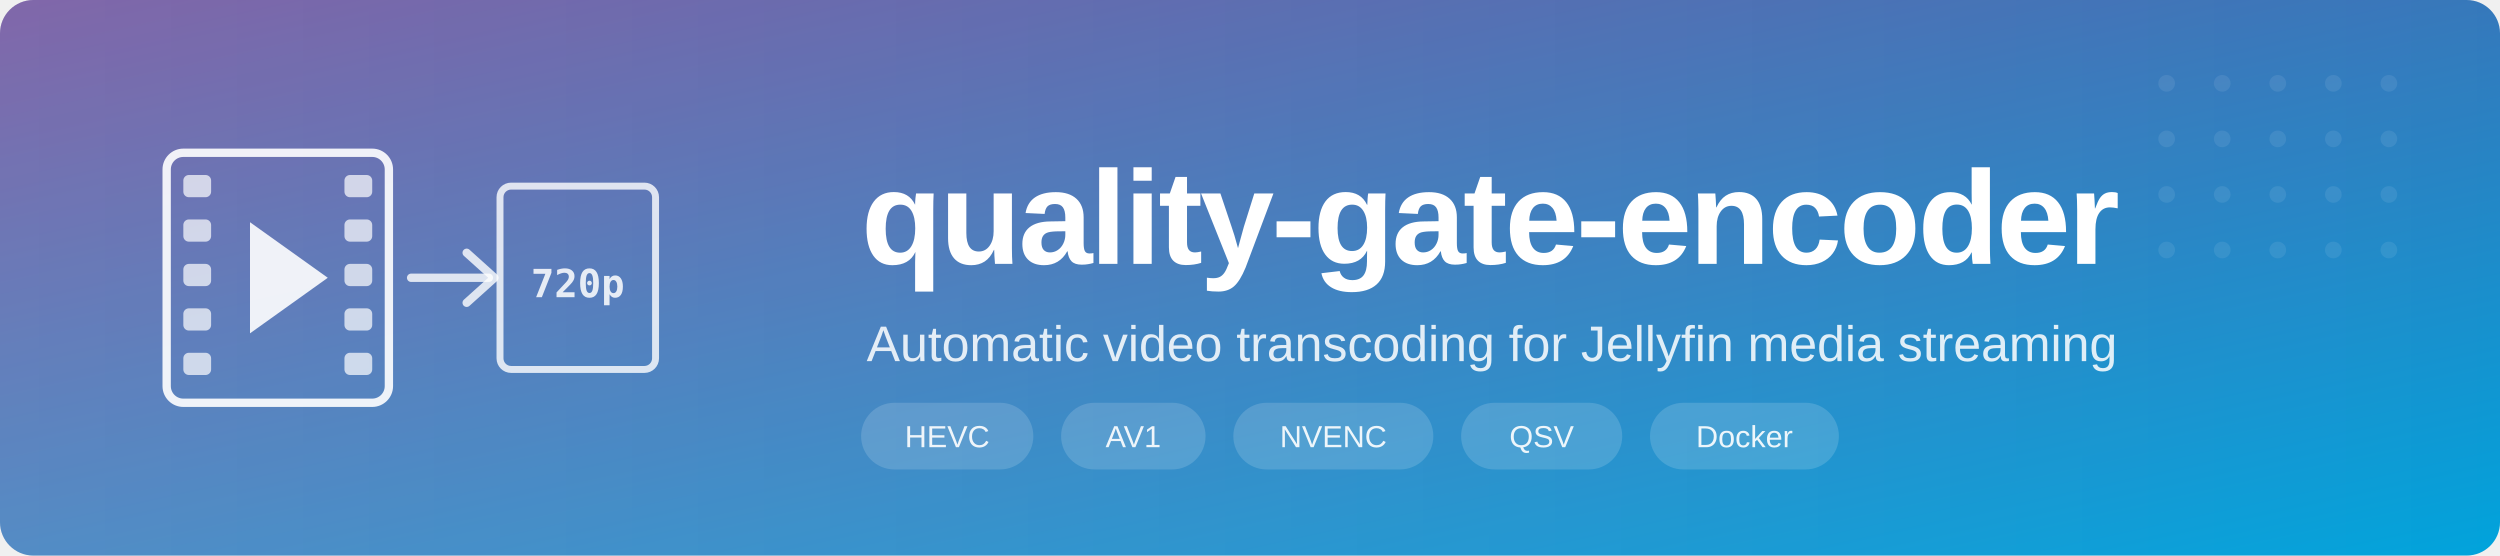
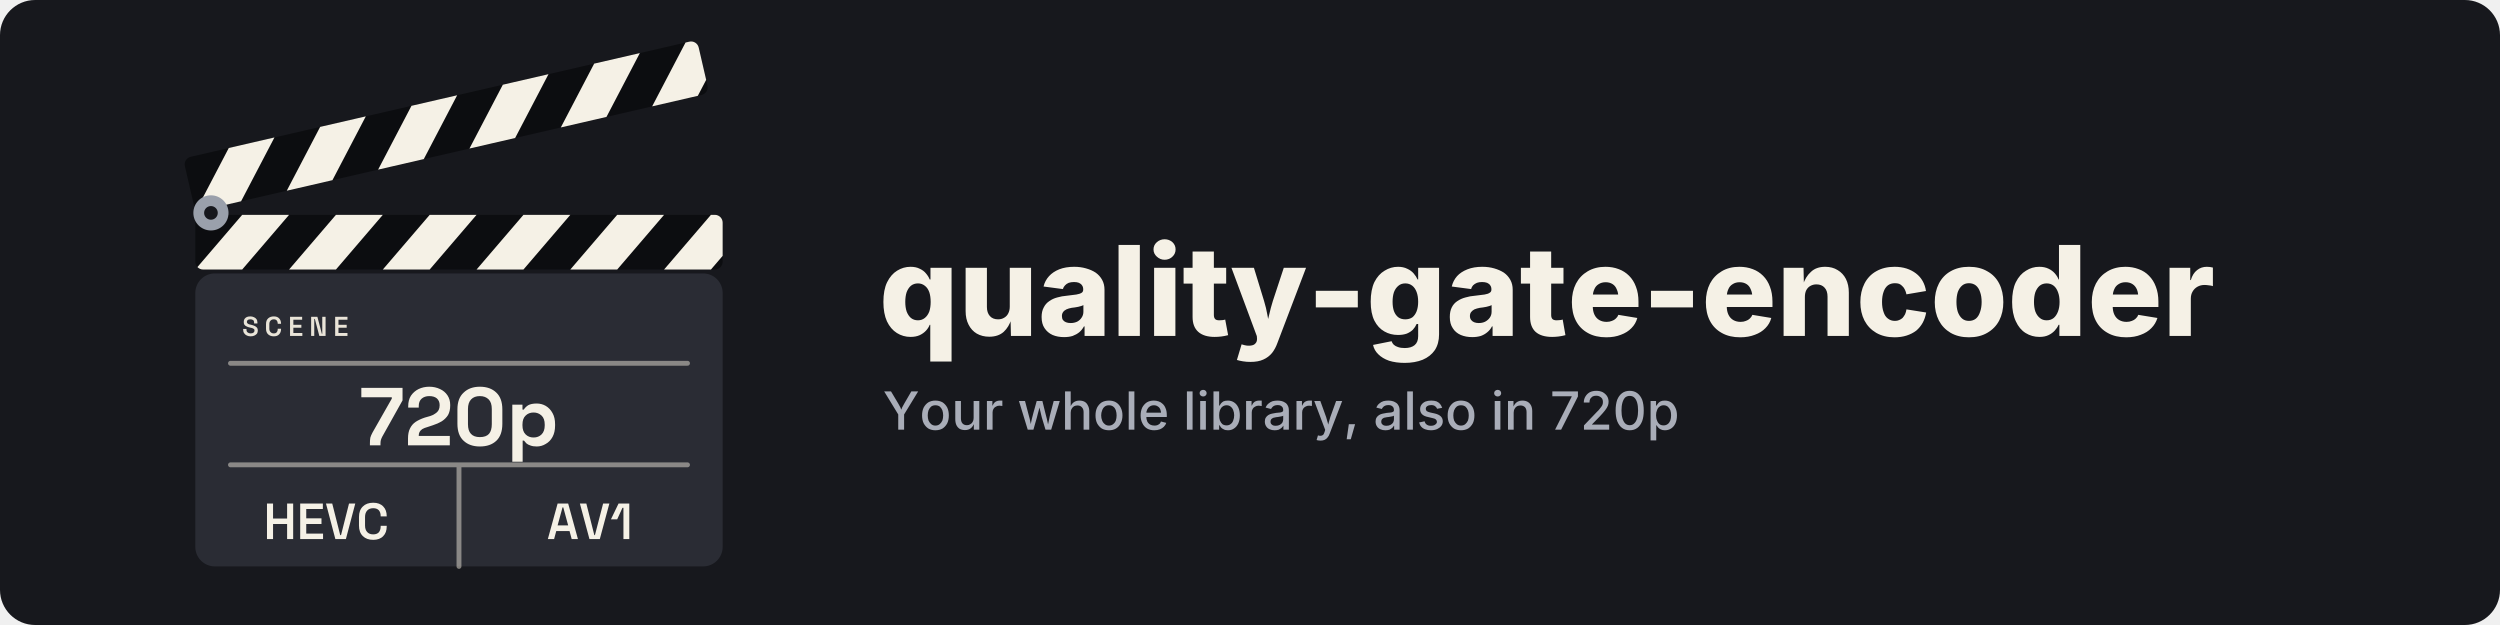
- <svg xmlns="http://www.w3.org/2000/svg" viewBox="0 0 900 200" width="900" height="200">
-   <defs>
-     <linearGradient id="bg" x1="0%" y1="0%" x2="100%" y2="100%">
-       <stop offset="0%" style="stop-color:#6B4C9A" />
-       <stop offset="100%" style="stop-color:#00A4DC" />
-     </linearGradient>
-     <linearGradient id="accent" x1="0%" y1="0%" x2="100%" y2="0%">
-       <stop offset="0%" style="stop-color:#ffffff;stop-opacity:0.15" />
-       <stop offset="100%" style="stop-color:#ffffff;stop-opacity:0" />
-     </linearGradient>
-   </defs>
-   <rect width="900" height="200" rx="12" fill="url(#bg)" />
-   <rect x="0" y="0" width="900" height="200" rx="12" fill="url(#accent)" />
-   <g opacity="0.08" fill="#fff">
-     <circle cx="780" cy="30" r="3" />
-     <circle cx="800" cy="30" r="3" />
-     <circle cx="820" cy="30" r="3" />
-     <circle cx="840" cy="30" r="3" />
-     <circle cx="860" cy="30" r="3" />
-     <circle cx="780" cy="50" r="3" />
-     <circle cx="800" cy="50" r="3" />
-     <circle cx="820" cy="50" r="3" />
-     <circle cx="840" cy="50" r="3" />
-     <circle cx="860" cy="50" r="3" />
-     <circle cx="780" cy="70" r="3" />
-     <circle cx="800" cy="70" r="3" />
-     <circle cx="820" cy="70" r="3" />
-     <circle cx="840" cy="70" r="3" />
-     <circle cx="860" cy="70" r="3" />
-     <circle cx="780" cy="90" r="3" />
-     <circle cx="800" cy="90" r="3" />
-     <circle cx="820" cy="90" r="3" />
-     <circle cx="840" cy="90" r="3" />
-     <circle cx="860" cy="90" r="3" />
+ <svg xmlns="http://www.w3.org/2000/svg" viewBox="0 0 1280 320" width="1280" height="320" role="img">
+   <rect width="1280" height="320" rx="18" fill="#17181d" />
+   <rect x="100" y="140" width="270" height="150" rx="10" fill="#2a2c34" />
+   <g stroke="#e9e4d8" stroke-width="2.5" stroke-linecap="round" opacity=".5">
+     <path d="M118 186H352M118 238H352M235 238V290" />
  </g>
-   <g transform="translate(60, 55)">
-     <rect x="0" y="0" width="80" height="90" rx="6" fill="none" stroke="#fff" stroke-width="3" opacity="0.9" />
-     <rect x="6" y="8" width="10" height="8" rx="2" fill="#fff" opacity="0.7" />
-     <rect x="6" y="24" width="10" height="8" rx="2" fill="#fff" opacity="0.7" />
-     <rect x="6" y="40" width="10" height="8" rx="2" fill="#fff" opacity="0.7" />
-     <rect x="6" y="56" width="10" height="8" rx="2" fill="#fff" opacity="0.7" />
-     <rect x="6" y="72" width="10" height="8" rx="2" fill="#fff" opacity="0.7" />
-     <rect x="64" y="8" width="10" height="8" rx="2" fill="#fff" opacity="0.7" />
-     <rect x="64" y="24" width="10" height="8" rx="2" fill="#fff" opacity="0.7" />
-     <rect x="64" y="40" width="10" height="8" rx="2" fill="#fff" opacity="0.7" />
-     <rect x="64" y="56" width="10" height="8" rx="2" fill="#fff" opacity="0.7" />
-     <rect x="64" y="72" width="10" height="8" rx="2" fill="#fff" opacity="0.7" />
-     <polygon points="30,25 30,65 58,45" fill="#fff" opacity="0.9" />
-     <g transform="translate(88, 30)">
-       <line x1="0" y1="15" x2="28" y2="15" stroke="#fff" stroke-width="3" opacity="0.8" stroke-linecap="round" />
-       <polyline points="20,6 30,15 20,24" fill="none" stroke="#fff" stroke-width="3" opacity="0.8" stroke-linecap="round" stroke-linejoin="round" />
+   <path fill="#e9e4d8" d="M128.3 172.2Q127.2 172.2 126.4 171.8Q125.5 171.4 125 170.6Q124.5 169.9 124.5 168.8V168.4H126.2V168.8Q126.2 169.8 126.8 170.2Q127.4 170.7 128.3 170.7Q129.3 170.7 129.8 170.3Q130.3 169.9 130.3 169.3Q130.3 168.8 130.1 168.5Q129.9 168.3 129.4 168.1Q129 167.9 128.3 167.8L127.9 167.7Q126.9 167.5 126.2 167.1Q125.5 166.8 125.1 166.2Q124.8 165.7 124.8 164.8Q124.8 163.9 125.2 163.3Q125.6 162.7 126.4 162.3Q127.1 162 128.2 162Q129.2 162 130 162.4Q130.8 162.7 131.3 163.4Q131.8 164.1 131.8 165.2V165.6H130.1V165.2Q130.1 164.6 129.9 164.2Q129.6 163.8 129.2 163.7Q128.8 163.5 128.2 163.5Q127.3 163.5 126.9 163.8Q126.4 164.2 126.4 164.8Q126.4 165.2 126.6 165.4Q126.8 165.7 127.2 165.9Q127.6 166.1 128.2 166.2L128.6 166.3Q129.6 166.5 130.4 166.9Q131.1 167.2 131.6 167.8Q132 168.3 132 169.2Q132 170.1 131.6 170.8Q131.1 171.4 130.3 171.8Q129.5 172.2 128.3 172.2ZM140.2 172.2Q138.4 172.2 137.3 171.2Q136.2 170.2 136.2 168.3V165.9Q136.2 164 137.3 163Q138.4 162 140.2 162Q142 162 142.9 163Q143.9 164 143.9 165.7V165.8H142.2V165.6Q142.2 164.7 141.7 164.1Q141.2 163.5 140.2 163.5Q139.1 163.5 138.5 164.2Q137.9 164.8 137.9 165.9V168.3Q137.9 169.4 138.5 170Q139.1 170.7 140.2 170.7Q141.2 170.7 141.7 170.1Q142.2 169.5 142.2 168.6V168.3H143.9V168.5Q143.9 170.2 142.9 171.2Q142 172.2 140.2 172.2ZM148.5 172V162.2H154.7V163.7H150.2V166.3H154.3V167.8H150.2V170.5H154.8V172ZM159.3 172V162.2H162.5L164.8 170.9H165V162.2H166.7V172H163.5L161.2 163.3H160.9V172ZM171.6 172V162.2H177.9V163.7H173.3V166.3H177.5V167.8H173.3V170.5H177.9V172Z" />
+   <path fill="#f5f1e6" d="M189.4 228V226.9Q189.4 225.3 189.6 224.1Q189.9 223 190.7 221.5L200.6 204.1V203.4H185V198.6H206.1V205L195.7 223.6Q195.2 224.6 195 225.3Q194.8 226.1 194.8 227.2V228ZM208.9 228V224.5Q208.9 221.4 209.9 219.4Q210.9 217.3 212.8 216Q214.8 214.7 217.5 213.8L220.3 213Q221.9 212.5 222.9 211.7Q224 211 224.6 209.9Q225.1 208.9 225.1 207.5V207.4Q225.1 205.3 223.7 204Q222.3 202.8 219.8 202.8Q217.4 202.8 215.9 204.1Q214.4 205.4 214.4 207.9V208.7H209V208Q209 204.8 210.4 202.6Q211.9 200.4 214.3 199.2Q216.8 198 219.8 198Q222.8 198 225.3 199.2Q227.7 200.3 229.1 202.4Q230.5 204.5 230.5 207.3V207.7Q230.5 210.5 229.4 212.5Q228.2 214.4 226.2 215.7Q224.2 216.9 221.7 217.7L219 218.6Q217.2 219.1 216.2 219.7Q215.2 220.4 214.8 221.2Q214.4 222 214.4 223V223.2H230.3V228ZM245.7 228.6Q240.5 228.6 237.4 225.7Q234.2 222.8 234.2 217V209.6Q234.2 203.9 237.4 201Q240.5 198 245.7 198Q251 198 254.1 201Q257.2 203.9 257.2 209.6V217Q257.2 222.8 254.1 225.7Q251 228.6 245.7 228.6ZM245.7 223.8Q248.9 223.8 250.4 222.1Q251.8 220.4 251.8 217.2V209.4Q251.8 206.1 250.2 204.5Q248.5 202.8 245.7 202.8Q242.8 202.8 241.2 204.5Q239.6 206.2 239.6 209.4V217.2Q239.6 220.5 241.1 222.1Q242.6 223.8 245.7 223.8ZM262.3 236.4V207.2H267.5V209.7H268.2Q268.9 208.5 270.4 207.5Q272 206.6 274.8 206.6Q277.3 206.6 279.4 207.8Q281.6 209.1 282.9 211.5Q284.2 213.8 284.2 217.2V217.9Q284.2 221.3 282.9 223.7Q281.6 226.1 279.4 227.3Q277.3 228.6 274.8 228.6Q272.9 228.6 271.6 228.1Q270.3 227.7 269.5 227Q268.8 226.3 268.3 225.6H267.6V236.4ZM273.2 224Q275.7 224 277.3 222.4Q278.9 220.8 278.9 217.8V217.4Q278.9 214.3 277.3 212.8Q275.6 211.2 273.2 211.2Q270.7 211.2 269.1 212.8Q267.5 214.3 267.5 217.4V217.8Q267.5 220.8 269.1 222.4Q270.7 224 273.2 224Z" />
+   <path fill="#f5f1e6" d="M136.7 276V257.8H139.8V265.5H147V257.8H150.1V276H147V268.3H139.8V276ZM153.7 276V257.8H165.3V260.6H156.8V265.4H164.6V268.3H156.8V273.2H165.4V276ZM171.7 276 166.9 257.8H170.1L174.2 274H174.6L178.7 257.8H181.9L177.1 276ZM191.1 276.4Q187.7 276.4 185.8 274.5Q183.8 272.6 183.8 269.1V264.7Q183.8 261.2 185.8 259.3Q187.7 257.4 191.1 257.4Q194.4 257.4 196.2 259.3Q198 261.1 198 264.3V264.4H194.9V264.2Q194.9 262.4 194 261.3Q193 260.2 191.1 260.2Q189.1 260.2 188 261.4Q186.9 262.6 186.9 264.7V269.1Q186.9 271.2 188 272.4Q189.1 273.6 191.1 273.6Q193 273.6 194 272.5Q194.9 271.3 194.9 269.6V269.2H198V269.5Q198 272.7 196.2 274.5Q194.4 276.4 191.1 276.4Z" />
+   <path fill="#f5f1e6" d="M280.5 276 285.5 257.8H290.9L295.9 276H292.7L291.6 271.9H284.8L283.7 276ZM285.5 269H290.9L288.4 259.8H288ZM301.8 276 296.9 257.8H300.2L304.3 274H304.6L308.8 257.8H312L307.1 276ZM319.2 276V260H318.7L316 265.9H312.8L316.7 257.8H322.2V276Z" />
+   <clipPath id="cb">
+     <rect x="100" y="110" width="270" height="28" rx="4" />
+   </clipPath>
+   <g clip-path="url(#cb)">
+     <rect x="100" y="110" width="270" height="28" fill="#0c0d10" />
+     <path fill="#f5f1e6" d="M76 110h24l-24 28h-24z" />
+     <path fill="#f5f1e6" d="M124 110h24l-24 28h-24z" />
+     <path fill="#f5f1e6" d="M172 110h24l-24 28h-24z" />
+     <path fill="#f5f1e6" d="M220 110h24l-24 28h-24z" />
+     <path fill="#f5f1e6" d="M268 110h24l-24 28h-24z" />
+     <path fill="#f5f1e6" d="M316 110h24l-24 28h-24z" />
+     <path fill="#f5f1e6" d="M364 110h24l-24 28h-24z" />
+     <path fill="#f5f1e6" d="M412 110h24l-24 28h-24z" />
+   </g>
+   <clipPath id="ca">
+     <rect x="100" y="80" width="270" height="28" rx="4" />
+   </clipPath>
+   <g transform="rotate(-13 102 108)">
+     <g clip-path="url(#ca)">
+       <rect x="100" y="80" width="270" height="28" fill="#0c0d10" />
+       <path fill="#f5f1e6" d="M76 80h24l-24 28h-24z" />
+       <path fill="#f5f1e6" d="M124 80h24l-24 28h-24z" />
+       <path fill="#f5f1e6" d="M172 80h24l-24 28h-24z" />
+       <path fill="#f5f1e6" d="M220 80h24l-24 28h-24z" />
+       <path fill="#f5f1e6" d="M268 80h24l-24 28h-24z" />
+       <path fill="#f5f1e6" d="M316 80h24l-24 28h-24z" />
+       <path fill="#f5f1e6" d="M364 80h24l-24 28h-24z" />
+       <path fill="#f5f1e6" d="M412 80h24l-24 28h-24z" />
    </g>
-     <rect x="120" y="12" width="56" height="66" rx="4" fill="none" stroke="#fff" stroke-width="2.5" opacity="0.8" />
-     <text x="148" y="52" font-family="monospace" font-size="14" fill="#fff" text-anchor="middle" opacity="0.85" font-weight="bold">720p</text>
  </g>
-   <text x="310" y="95" font-family="'Segoe UI', 'Helvetica Neue', Arial, sans-serif" font-size="48" fill="#fff" font-weight="700" letter-spacing="-1">
-     quality-gate-encoder
-   </text>
-   <text x="312" y="130" font-family="'Segoe UI', 'Helvetica Neue', Arial, sans-serif" font-size="18" fill="#fff" opacity="0.85" font-weight="400">
-     Automatic video transcoding for Jellyfin media streaming
-   </text>
-   <g transform="translate(310, 145)">
-     <rect x="0" y="0" width="62" height="24" rx="12" fill="#fff" opacity="0.15" />
-     <text x="31" y="16" font-family="'Segoe UI', Arial, sans-serif" font-size="11" fill="#fff" text-anchor="middle" opacity="0.9">HEVC</text>
-     <rect x="72" y="0" width="52" height="24" rx="12" fill="#fff" opacity="0.15" />
-     <text x="98" y="16" font-family="'Segoe UI', Arial, sans-serif" font-size="11" fill="#fff" text-anchor="middle" opacity="0.9">AV1</text>
-     <rect x="134" y="0" width="72" height="24" rx="12" fill="#fff" opacity="0.15" />
-     <text x="170" y="16" font-family="'Segoe UI', Arial, sans-serif" font-size="11" fill="#fff" text-anchor="middle" opacity="0.9">NVENC</text>
-     <rect x="216" y="0" width="58" height="24" rx="12" fill="#fff" opacity="0.15" />
-     <text x="245" y="16" font-family="'Segoe UI', Arial, sans-serif" font-size="11" fill="#fff" text-anchor="middle" opacity="0.9">QSV</text>
-     <rect x="284" y="0" width="68" height="24" rx="12" fill="#fff" opacity="0.15" />
-     <text x="318" y="16" font-family="'Segoe UI', Arial, sans-serif" font-size="11" fill="#fff" text-anchor="middle" opacity="0.9">Docker</text>
-   </g>
+   <circle cx="108" cy="109" r="9" fill="#9aa0ab" />
+   <circle cx="108" cy="109" r="3.5" fill="#17181d" />
+   <path fill="#f5f1e6" d="M487.2 185.1H476.3V166.3H476Q475.4 167.9 474.1 169.3Q472.8 170.7 470.9 171.6Q468.9 172.5 466.2 172.5Q462.4 172.5 459.2 170.5Q456 168.5 454.1 164.5Q452.3 160.5 452.3 154.6Q452.3 148.4 454.2 144.5Q456.2 140.5 459.3 138.6Q462.5 136.6 466.2 136.6Q469 136.6 470.9 137.6Q472.9 138.5 474.1 140Q475.4 141.5 476 143.1H476.4V137.1H487.2ZM470 164Q472 164 473.5 162.8Q475 161.6 475.8 159.5Q476.5 157.4 476.5 154.6Q476.5 151.7 475.8 149.6Q475 147.4 473.5 146.3Q472 145.1 470 145.1Q467.9 145.1 466.4 146.3Q465 147.5 464.2 149.6Q463.5 151.7 463.5 154.6Q463.5 157.4 464.2 159.5Q465 161.6 466.4 162.8Q467.9 164 470 164ZM506.5 172.4Q502.9 172.4 500.1 170.8Q497.4 169.2 495.9 166.2Q494.4 163.3 494.4 159.3V137.1H505.3V157.2Q505.3 160.1 506.8 161.8Q508.3 163.5 511 163.5Q512.8 163.5 514.1 162.7Q515.5 161.9 516.2 160.5Q517 159 517 157V137.1H527.9V172H517.6L517.4 163.2H517.9Q516.6 167.4 513.9 169.9Q511.1 172.4 506.5 172.4ZM544.8 172.6Q541.5 172.6 538.9 171.5Q536.3 170.3 534.8 168Q533.3 165.8 533.3 162.3Q533.3 159.4 534.4 157.4Q535.4 155.4 537.2 154.2Q539 152.9 541.3 152.3Q543.7 151.6 546.3 151.4Q549.3 151.1 551.1 150.8Q552.9 150.5 553.8 149.9Q554.6 149.4 554.6 148.3V148.1Q554.6 146.9 554 146.1Q553.5 145.3 552.4 144.8Q551.4 144.4 549.9 144.4Q548.4 144.4 547.2 144.8Q546 145.3 545.3 146.1Q544.5 146.9 544.2 148L534.3 146.7Q535 143.7 537.1 141.4Q539.1 139.2 542.3 137.9Q545.6 136.6 550 136.6Q553.2 136.6 556 137.4Q558.9 138.2 561 139.6Q563.1 141.1 564.3 143.3Q565.5 145.5 565.5 148.3V172H555.3V167.1H555Q554 168.9 552.6 170.1Q551.1 171.3 549.2 172Q547.3 172.6 544.8 172.6ZM548.2 165.4Q550 165.4 551.5 164.7Q553 163.9 553.8 162.6Q554.7 161.3 554.7 159.6V156.2Q554.2 156.5 553.5 156.7Q552.8 156.9 552 157.1Q551.1 157.3 550.3 157.4Q549.5 157.5 548.7 157.6Q547.1 157.9 546 158.4Q544.8 159 544.3 159.8Q543.7 160.6 543.7 161.8Q543.7 163 544.2 163.8Q544.8 164.6 545.8 165Q546.8 165.4 548.2 165.4ZM583.6 125.4V172H572.7V125.4ZM590.9 172V137.1H601.8V172ZM596.3 133Q594 133 592.3 131.4Q590.6 129.9 590.6 127.7Q590.6 125.5 592.3 124Q594 122.5 596.3 122.5Q598.6 122.5 600.3 124Q601.9 125.5 601.9 127.7Q601.9 129.9 600.3 131.4Q598.6 133 596.3 133ZM627.8 137.1V145.2H606V137.1ZM610.6 128.8H621.5V161.3Q621.5 162.7 622.2 163.4Q622.8 164 624.3 164Q624.9 164 625.9 163.9Q626.9 163.8 627.3 163.6L628.8 171.6Q626.9 172.1 625.2 172.3Q623.5 172.5 621.9 172.5Q616.4 172.5 613.5 169.9Q610.6 167.3 610.6 162.3ZM633.3 184.3 635.7 176.3 637.1 176.7Q639.1 177.2 640.6 176.9Q642.1 176.7 642.8 175.8Q643.6 175 643.6 173.5L643.5 172.1L630.5 137.1H642L647.2 154.1Q648.3 157.7 648.9 161.2Q649.5 164.7 650.3 168.8H648.1Q648.9 164.7 649.8 161.2Q650.6 157.6 651.7 154.1L657.3 137.1H668.7L654 175.7Q653 178.5 651.3 180.7Q649.5 182.9 646.8 184.1Q644.2 185.3 640.2 185.3Q638.2 185.3 636.4 185Q634.5 184.7 633.3 184.3ZM695.2 148.9V157.4H673.7V148.9ZM719.2 185.8Q714.7 185.8 711.2 184.7Q707.8 183.5 705.7 181.4Q703.6 179.4 703 176.6L712.5 174.7Q712.8 175.7 713.6 176.5Q714.5 177.3 715.8 177.7Q717.2 178.2 719.2 178.2Q722.5 178.2 724.3 176.7Q726.1 175.2 726.1 172.1V165.9H725.3Q724.6 167.5 723.4 168.8Q722.2 170 720.3 170.8Q718.4 171.5 715.8 171.5Q711.9 171.5 708.8 169.7Q705.6 167.9 703.7 164.2Q701.8 160.4 701.8 154.5Q701.8 148.4 703.7 144.4Q705.7 140.5 708.9 138.6Q712.1 136.6 715.8 136.6Q718.5 136.6 720.5 137.6Q722.5 138.5 723.8 140Q725.1 141.5 725.8 143.1H726.1V137.1H736.8V171.2Q736.8 176 734.6 179.3Q732.4 182.5 728.4 184.2Q724.4 185.8 719.2 185.8ZM719.5 163.5Q721.6 163.5 723.1 162.5Q724.5 161.4 725.3 159.4Q726.1 157.3 726.1 154.5Q726.1 151.6 725.3 149.5Q724.5 147.4 723.1 146.3Q721.6 145.1 719.5 145.1Q717.4 145.1 716 146.3Q714.5 147.5 713.7 149.6Q713 151.7 713 154.5Q713 157.3 713.7 159.3Q714.5 161.4 716 162.5Q717.4 163.5 719.5 163.5ZM753.8 172.6Q750.5 172.6 747.9 171.5Q745.2 170.3 743.8 168Q742.3 165.8 742.3 162.3Q742.3 159.4 743.3 157.4Q744.3 155.4 746.1 154.2Q748 152.9 750.3 152.3Q752.6 151.6 755.3 151.4Q758.3 151.1 760.1 150.8Q761.9 150.5 762.7 149.9Q763.6 149.4 763.6 148.3V148.1Q763.6 146.9 763 146.1Q762.5 145.3 761.4 144.8Q760.3 144.4 758.8 144.4Q757.3 144.4 756.2 144.8Q755 145.3 754.2 146.1Q753.5 146.9 753.2 148L743.3 146.7Q744 143.7 746 141.4Q748 139.2 751.3 137.9Q754.6 136.6 758.9 136.6Q762.2 136.6 765 137.4Q767.8 138.2 770 139.6Q772.1 141.1 773.3 143.3Q774.5 145.5 774.5 148.3V172H764.2V167.1H763.9Q763 168.9 761.5 170.1Q760.1 171.3 758.2 172Q756.2 172.6 753.8 172.6ZM757.1 165.4Q759 165.4 760.4 164.7Q761.9 163.9 762.8 162.6Q763.7 161.3 763.7 159.6V156.2Q763.2 156.5 762.5 156.7Q761.8 156.9 761 157.1Q760.1 157.3 759.3 157.4Q758.4 157.5 757.7 157.6Q756.1 157.9 754.9 158.4Q753.8 159 753.2 159.8Q752.6 160.6 752.6 161.8Q752.6 163 753.2 163.8Q753.8 164.6 754.8 165Q755.8 165.4 757.1 165.4ZM800.5 137.1V145.2H778.7V137.1ZM783.4 128.8H794.2V161.3Q794.2 162.7 794.9 163.4Q795.6 164 797 164Q797.6 164 798.6 163.9Q799.6 163.8 800.1 163.6L801.5 171.6Q799.6 172.1 797.9 172.3Q796.2 172.5 794.7 172.5Q789.1 172.5 786.2 169.9Q783.4 167.3 783.4 162.3ZM822.4 172.7Q816.9 172.7 813 170.5Q809 168.3 806.9 164.3Q804.8 160.3 804.8 154.7Q804.8 149.3 806.9 145.2Q809 141.2 812.9 138.9Q816.8 136.6 822 136.6Q825.7 136.6 828.8 137.8Q831.8 138.9 834.1 141.2Q836.4 143.5 837.6 146.8Q838.9 150.1 838.9 154.5V157.2H808.6V150.8H833.7L828.6 152.3Q828.6 149.9 827.8 148.2Q827.1 146.4 825.7 145.5Q824.2 144.5 822.1 144.5Q820 144.5 818.5 145.5Q817 146.4 816.3 148.1Q815.5 149.8 815.5 152.1V156.7Q815.5 159.4 816.4 161.2Q817.3 163 818.9 163.9Q820.5 164.8 822.6 164.8Q824.1 164.8 825.3 164.3Q826.5 163.9 827.3 163.1Q828.2 162.3 828.6 161.2L838.3 162.8Q837.5 165.8 835.3 168Q833.2 170.2 829.9 171.4Q826.7 172.7 822.4 172.7ZM866.8 148.9V157.4H845.3V148.9ZM891 172.7Q885.5 172.7 881.6 170.5Q877.6 168.3 875.5 164.3Q873.4 160.3 873.4 154.7Q873.4 149.3 875.5 145.2Q877.6 141.2 881.5 138.9Q885.3 136.6 890.6 136.6Q894.3 136.6 897.4 137.8Q900.4 138.9 902.7 141.2Q905 143.5 906.2 146.8Q907.5 150.1 907.5 154.5V157.2H877.2V150.8H902.3L897.2 152.3Q897.2 149.9 896.4 148.2Q895.7 146.4 894.3 145.5Q892.8 144.5 890.7 144.5Q888.6 144.5 887.1 145.5Q885.6 146.4 884.9 148.1Q884.1 149.8 884.1 152.1V156.7Q884.1 159.4 885 161.2Q885.9 163 887.5 163.9Q889.1 164.8 891.2 164.8Q892.7 164.8 893.9 164.3Q895.1 163.9 895.9 163.1Q896.8 162.3 897.2 161.2L906.9 162.8Q906.1 165.8 903.9 168Q901.8 170.2 898.5 171.4Q895.2 172.7 891 172.7ZM924.1 152.1V172H913.2V137.1H923.4L923.6 145.9H923.1Q924.4 141.7 927.2 139.2Q929.9 136.6 934.5 136.6Q938.2 136.6 940.9 138.3Q943.6 139.9 945.1 142.8Q946.6 145.8 946.6 149.8V172H935.7V151.9Q935.7 148.9 934.2 147.3Q932.7 145.6 930 145.6Q928.3 145.6 926.9 146.4Q925.6 147.1 924.8 148.6Q924.1 150 924.1 152.1ZM970 172.7Q964.6 172.7 960.6 170.4Q956.7 168.1 954.6 164.1Q952.5 160 952.5 154.7Q952.5 149.3 954.6 145.2Q956.7 141.1 960.6 138.9Q964.6 136.6 970 136.6Q973.4 136.6 976.2 137.5Q978.9 138.4 981 140Q983.1 141.6 984.4 143.9Q985.7 146.2 986.1 149L976.1 150.7Q975.8 149.3 975.3 148.3Q974.8 147.2 974 146.5Q973.3 145.7 972.3 145.3Q971.4 145 970.2 145Q968.1 145 966.6 146.1Q965.1 147.3 964.4 149.4Q963.6 151.6 963.6 154.6Q963.6 157.6 964.4 159.8Q965.1 162 966.6 163.1Q968.1 164.3 970.2 164.3Q971.4 164.3 972.3 163.9Q973.3 163.5 974.1 162.8Q974.8 162 975.4 160.9Q975.9 159.8 976.1 158.4L986.2 160Q985.7 162.9 984.4 165.3Q983.1 167.6 981.1 169.3Q979 170.9 976.2 171.8Q973.4 172.7 970 172.7ZM1008.1 172.7Q1002.7 172.7 998.7 170.4Q994.8 168.1 992.7 164.1Q990.6 160 990.6 154.7Q990.6 149.3 992.7 145.2Q994.8 141.1 998.7 138.9Q1002.7 136.6 1008.1 136.6Q1013.6 136.6 1017.5 138.9Q1021.5 141.1 1023.6 145.2Q1025.7 149.3 1025.7 154.7Q1025.7 160 1023.6 164.1Q1021.5 168.1 1017.5 170.4Q1013.6 172.7 1008.1 172.7ZM1008.1 164.3Q1010.2 164.3 1011.7 163.1Q1013.1 161.9 1013.8 159.7Q1014.6 157.5 1014.6 154.6Q1014.6 151.7 1013.8 149.5Q1013.1 147.4 1011.7 146.2Q1010.2 145 1008.1 145Q1006 145 1004.6 146.2Q1003.2 147.4 1002.4 149.5Q1001.7 151.7 1001.7 154.6Q1001.7 157.5 1002.4 159.7Q1003.2 161.9 1004.6 163.1Q1006 164.3 1008.1 164.3ZM1044.2 172.5Q1040.3 172.5 1037.1 170.5Q1033.9 168.5 1032.1 164.5Q1030.2 160.5 1030.2 154.6Q1030.2 148.4 1032.1 144.5Q1034.1 140.5 1037.3 138.6Q1040.4 136.6 1044.1 136.6Q1046.9 136.6 1048.9 137.6Q1050.8 138.5 1052.1 140Q1053.4 141.5 1054 143.1H1054.2V125.4H1065.1V172H1054.4V166.3H1054Q1053.3 167.9 1052 169.3Q1050.7 170.7 1048.8 171.6Q1046.9 172.5 1044.2 172.5ZM1047.9 164Q1050 164 1051.5 162.8Q1052.9 161.6 1053.7 159.5Q1054.5 157.4 1054.5 154.6Q1054.5 151.7 1053.7 149.6Q1052.9 147.4 1051.5 146.3Q1050 145.1 1047.9 145.1Q1045.8 145.1 1044.3 146.3Q1042.9 147.5 1042.1 149.6Q1041.4 151.7 1041.4 154.6Q1041.4 157.4 1042.1 159.5Q1042.9 161.6 1044.4 162.8Q1045.8 164 1047.9 164ZM1088.6 172.7Q1083.1 172.7 1079.2 170.5Q1075.2 168.3 1073.1 164.3Q1071 160.3 1071 154.7Q1071 149.3 1073.1 145.2Q1075.2 141.2 1079.1 138.9Q1083 136.6 1088.2 136.6Q1091.9 136.6 1095 137.8Q1098.1 138.9 1100.3 141.2Q1102.6 143.5 1103.8 146.8Q1105.1 150.1 1105.1 154.5V157.2H1074.9V150.8H1099.9L1094.8 152.3Q1094.8 149.9 1094.1 148.2Q1093.3 146.4 1091.9 145.5Q1090.4 144.5 1088.3 144.5Q1086.2 144.5 1084.7 145.5Q1083.2 146.4 1082.5 148.1Q1081.7 149.8 1081.7 152.1V156.7Q1081.7 159.4 1082.6 161.2Q1083.5 163 1085.1 163.9Q1086.7 164.8 1088.8 164.8Q1090.3 164.8 1091.5 164.3Q1092.7 163.9 1093.5 163.1Q1094.4 162.3 1094.8 161.2L1104.6 162.8Q1103.7 165.8 1101.5 168Q1099.4 170.2 1096.1 171.4Q1092.9 172.7 1088.6 172.7ZM1110.8 172V137.1H1121.4V143.4H1121.7Q1122.7 140 1124.9 138.3Q1127 136.6 1129.9 136.6Q1130.7 136.6 1131.5 136.7Q1132.3 136.8 1133 137V146.5Q1132.2 146.2 1131 146.1Q1129.7 145.9 1128.7 145.9Q1126.7 145.9 1125.1 146.8Q1123.5 147.7 1122.6 149.3Q1121.7 150.8 1121.7 152.9V172Z" />
+   <path fill="#a9adb8" d="M459.9 220V212.2L452.7 200.4H456.2L459.9 206.6Q460.5 207.6 461 208.6Q461.4 209.5 461.9 210.9H461Q461.5 209.5 461.9 208.6Q462.4 207.6 463 206.6L466.6 200.4H470.1L462.9 212.2V220ZM478.9 220.3Q476.9 220.3 475.3 219.4Q473.8 218.4 472.9 216.7Q472.1 215 472.1 212.7Q472.1 210.4 472.9 208.7Q473.8 207 475.3 206Q476.9 205.1 478.9 205.1Q481 205.1 482.6 206Q484.1 207 485 208.7Q485.8 210.4 485.8 212.7Q485.8 215 485 216.7Q484.1 218.4 482.6 219.4Q481 220.3 478.9 220.3ZM478.9 217.9Q480.3 217.9 481.2 217.1Q482 216.4 482.5 215.3Q482.9 214.1 482.9 212.7Q482.9 211.3 482.5 210.1Q482 208.9 481.2 208.2Q480.3 207.5 478.9 207.5Q477.6 207.5 476.7 208.2Q475.9 208.9 475.4 210.1Q475 211.3 475 212.7Q475 214.1 475.4 215.3Q475.9 216.4 476.7 217.1Q477.6 217.9 478.9 217.9ZM494.1 220.2Q492.6 220.2 491.4 219.6Q490.3 218.9 489.7 217.7Q489.1 216.4 489.1 214.6V205.3H492V214.3Q492 215.9 492.8 216.8Q493.6 217.7 495.1 217.7Q496.1 217.7 496.8 217.2Q497.6 216.8 498 216Q498.5 215.2 498.5 214V205.3H501.4V220H498.6L498.6 216.4H498.9Q498.2 218.4 497 219.3Q495.8 220.2 494.1 220.2ZM505.3 220V205.3H508.1V207.6H508.3Q508.7 206.4 509.7 205.7Q510.7 205.1 512 205.1Q512.3 205.1 512.6 205.1Q513 205.1 513.2 205.1V207.9Q513.1 207.8 512.6 207.8Q512.2 207.7 511.7 207.7Q510.7 207.7 509.9 208.2Q509.1 208.6 508.7 209.3Q508.2 210.1 508.2 211.1V220ZM526.2 220 521.7 205.3H524.8L526.4 211.4Q526.8 212.7 527.2 214.4Q527.6 216.1 528 218.2H527.6Q527.9 216.2 528.3 214.5Q528.8 212.8 529.1 211.4L530.8 205.3H533.7L535.2 211.4Q535.6 212.8 536 214.5Q536.4 216.1 536.8 218.2H536.4Q536.8 216.2 537.2 214.5Q537.5 212.8 537.9 211.4L539.5 205.3H542.6L538.2 220H535.3L533.4 213.7Q533.2 212.7 532.9 211.6Q532.6 210.6 532.4 209.5Q532.1 208.4 531.9 207.3H532.5Q532.2 208.4 532 209.5Q531.7 210.6 531.4 211.7Q531.2 212.7 530.9 213.7L529.1 220ZM548.2 211.3V220H545.3V200.4H548.2V208.9H547.8Q548.5 206.9 549.7 206Q550.9 205.1 552.7 205.1Q554.2 205.1 555.3 205.7Q556.4 206.3 557 207.6Q557.7 208.8 557.7 210.6V220H554.8V211Q554.8 209.4 553.9 208.5Q553.1 207.6 551.7 207.6Q550.7 207.6 549.9 208Q549.1 208.5 548.7 209.3Q548.2 210.1 548.2 211.3ZM567.8 220.3Q565.7 220.3 564.1 219.4Q562.6 218.4 561.7 216.7Q560.9 215 560.9 212.7Q560.9 210.4 561.7 208.7Q562.6 207 564.1 206Q565.7 205.1 567.8 205.1Q569.9 205.1 571.4 206Q573 207 573.8 208.7Q574.7 210.4 574.7 212.7Q574.7 215 573.8 216.7Q573 218.4 571.4 219.4Q569.9 220.3 567.8 220.3ZM567.8 217.9Q569.1 217.9 570 217.1Q570.9 216.4 571.3 215.3Q571.7 214.1 571.7 212.7Q571.7 211.3 571.3 210.1Q570.9 208.9 570 208.2Q569.1 207.5 567.8 207.5Q566.4 207.5 565.6 208.2Q564.7 208.9 564.3 210.1Q563.8 211.3 563.8 212.7Q563.8 214.1 564.3 215.3Q564.7 216.4 565.6 217.1Q566.4 217.9 567.8 217.9ZM580.8 200.4V220H577.9V200.4ZM591 220.3Q588.9 220.3 587.3 219.4Q585.7 218.4 584.9 216.7Q584 215 584 212.7Q584 210.5 584.8 208.7Q585.7 207 587.2 206Q588.7 205.1 590.8 205.1Q592 205.1 593.2 205.5Q594.4 205.9 595.3 206.8Q596.3 207.7 596.8 209.1Q597.4 210.5 597.4 212.5V213.5H585.6V211.3H595.9L594.5 212.1Q594.5 210.7 594.1 209.7Q593.7 208.6 592.8 208.1Q592 207.5 590.8 207.5Q589.6 207.5 588.7 208.1Q587.8 208.7 587.4 209.6Q586.9 210.6 586.9 211.7V213.2Q586.9 214.7 587.4 215.8Q587.9 216.8 588.9 217.4Q589.8 217.9 591.1 217.9Q591.9 217.9 592.5 217.7Q593.2 217.4 593.7 217Q594.2 216.5 594.4 215.8L597.1 216.5Q596.8 217.6 595.9 218.5Q595.1 219.3 593.9 219.8Q592.6 220.3 591 220.3ZM610.6 200.4V220H607.7V200.4ZM614.5 220V205.3H617.4V220ZM616 203Q615.3 203 614.7 202.5Q614.2 202 614.2 201.3Q614.2 200.6 614.7 200.1Q615.3 199.6 616 199.6Q616.8 199.6 617.3 200.1Q617.8 200.6 617.8 201.3Q617.8 202 617.3 202.5Q616.8 203 616 203ZM628.7 220.3Q627.3 220.3 626.5 219.8Q625.6 219.4 625.1 218.8Q624.7 218.2 624.4 217.7H624.2V220H621.3V200.4H624.2V207.7H624.4Q624.7 207.2 625.1 206.6Q625.6 206 626.4 205.5Q627.3 205.1 628.7 205.1Q630.4 205.1 631.8 206Q633.2 206.9 634 208.6Q634.8 210.3 634.8 212.7Q634.8 215 634 216.8Q633.2 218.5 631.8 219.4Q630.5 220.3 628.7 220.3ZM628 217.8Q629.3 217.8 630.1 217.1Q631 216.5 631.4 215.3Q631.9 214.1 631.9 212.6Q631.9 211.2 631.4 210Q631 208.9 630.1 208.2Q629.3 207.5 628 207.5Q626.8 207.5 625.9 208.2Q625.1 208.8 624.6 210Q624.2 211.1 624.2 212.6Q624.2 214.2 624.6 215.3Q625.1 216.5 625.9 217.2Q626.8 217.8 628 217.8ZM638 220V205.3H640.8V207.6H641Q641.4 206.4 642.4 205.7Q643.4 205.1 644.7 205.1Q645 205.1 645.4 205.1Q645.7 205.1 646 205.1V207.9Q645.8 207.8 645.3 207.8Q644.9 207.7 644.4 207.7Q643.4 207.7 642.6 208.2Q641.8 208.6 641.4 209.3Q640.9 210.1 640.9 211.1V220ZM652.6 220.3Q651.2 220.3 650.1 219.8Q648.9 219.3 648.3 218.3Q647.6 217.3 647.6 215.8Q647.6 214.6 648.1 213.8Q648.6 213 649.4 212.5Q650.2 212 651.2 211.8Q652.2 211.6 653.3 211.4Q654.6 211.3 655.4 211.2Q656.2 211.1 656.6 210.8Q657 210.6 657 210.1V210Q657 209.2 656.7 208.6Q656.4 208.1 655.7 207.7Q655.1 207.4 654.2 207.4Q653.2 207.4 652.5 207.7Q651.8 208 651.4 208.5Q651 208.9 650.8 209.4L648 208.7Q648.5 207.4 649.5 206.6Q650.4 205.8 651.6 205.4Q652.8 205.1 654.1 205.1Q655 205.1 656 205.3Q657 205.5 657.9 206.1Q658.8 206.6 659.3 207.6Q659.9 208.6 659.9 210.2V220H657.1V218H657Q656.7 218.6 656.1 219.1Q655.5 219.6 654.7 220Q653.8 220.3 652.6 220.3ZM653.2 218Q654.4 218 655.3 217.5Q656.1 217.1 656.6 216.3Q657 215.5 657 214.7V212.8Q656.9 213 656.4 213.1Q656 213.2 655.4 213.3Q654.8 213.4 654.3 213.5Q653.8 213.5 653.4 213.6Q652.6 213.7 652 213.9Q651.3 214.2 650.9 214.6Q650.5 215.1 650.5 215.9Q650.5 216.6 650.8 217Q651.2 217.5 651.8 217.8Q652.4 218 653.2 218ZM663.8 220V205.3H666.6V207.6H666.8Q667.2 206.4 668.2 205.7Q669.2 205.1 670.5 205.1Q670.8 205.1 671.1 205.1Q671.5 205.1 671.7 205.1V207.9Q671.6 207.8 671.1 207.8Q670.7 207.7 670.2 207.7Q669.2 207.7 668.4 208.2Q667.6 208.6 667.2 209.3Q666.7 210.1 666.7 211.1V220ZM674.1 225.3 674.8 222.9 675.1 223Q675.8 223.2 676.4 223.1Q677 223 677.5 222.6Q677.9 222.1 678.2 221.1L678.5 220.1L672.9 205.3H676L679 213.6Q679.4 215 679.8 216.4Q680.1 217.8 680.5 219.2H679.6Q680 217.8 680.3 216.4Q680.7 215 681.1 213.6L684.1 205.3H687.2L680.8 222Q680.4 223.2 679.7 224Q679.1 224.8 678.2 225.2Q677.3 225.6 676.1 225.6Q675.4 225.6 674.9 225.5Q674.3 225.4 674.1 225.3ZM689.5 224.9 690.6 217.2H693.8L691.6 224.9ZM709.3 220.3Q707.9 220.3 706.8 219.8Q705.6 219.3 705 218.3Q704.3 217.3 704.3 215.8Q704.3 214.6 704.8 213.8Q705.3 213 706.1 212.5Q706.9 212 707.9 211.8Q708.9 211.6 710 211.4Q711.3 211.3 712.1 211.2Q712.9 211.1 713.3 210.8Q713.7 210.6 713.7 210.1V210Q713.7 209.2 713.4 208.6Q713.1 208.1 712.4 207.7Q711.8 207.4 710.9 207.4Q709.9 207.4 709.2 207.7Q708.5 208 708.1 208.5Q707.7 208.9 707.5 209.4L704.7 208.7Q705.2 207.4 706.2 206.6Q707.1 205.8 708.3 205.4Q709.5 205.1 710.8 205.1Q711.7 205.1 712.7 205.3Q713.7 205.5 714.6 206.1Q715.5 206.6 716 207.6Q716.6 208.6 716.6 210.2V220H713.8V218H713.6Q713.4 218.6 712.8 219.1Q712.2 219.6 711.4 220Q710.5 220.3 709.3 220.3ZM709.9 218Q711.1 218 712 217.5Q712.8 217.1 713.3 216.3Q713.7 215.5 713.7 214.7V212.8Q713.5 213 713.1 213.1Q712.7 213.2 712.1 213.3Q711.5 213.4 711 213.5Q710.5 213.5 710.1 213.6Q709.3 213.7 708.6 213.9Q708 214.2 707.6 214.6Q707.2 215.1 707.2 215.9Q707.2 216.6 707.5 217Q707.9 217.5 708.5 217.8Q709.1 218 709.9 218ZM723.4 200.4V220H720.5V200.4ZM732.6 220.3Q731 220.3 729.7 219.8Q728.5 219.4 727.7 218.5Q726.9 217.6 726.6 216.3L729.4 215.7Q729.7 216.9 730.5 217.4Q731.3 218 732.6 218Q734 218 734.8 217.4Q735.7 216.8 735.7 216Q735.7 215.3 735.2 214.8Q734.7 214.3 733.6 214.1L731.1 213.5Q729.1 213.1 728.1 212.1Q727.1 211.1 727.1 209.5Q727.1 208.1 727.8 207.2Q728.5 206.2 729.8 205.6Q731.1 205.1 732.8 205.1Q734.4 205.1 735.5 205.5Q736.6 206 737.3 206.8Q738 207.7 738.4 208.8L735.8 209.3Q735.5 208.5 734.8 208Q734.1 207.4 732.8 207.4Q731.6 207.4 730.8 207.9Q730 208.4 730 209.3Q730 210 730.5 210.5Q731.1 210.9 732.3 211.2L734.6 211.7Q736.7 212.2 737.7 213.2Q738.7 214.2 738.7 215.7Q738.7 217.1 737.9 218.1Q737.1 219.1 735.8 219.7Q734.4 220.3 732.6 220.3ZM748 220.3Q746 220.3 744.4 219.4Q742.9 218.4 742 216.7Q741.2 215 741.2 212.7Q741.2 210.4 742 208.7Q742.9 207 744.4 206Q746 205.1 748 205.1Q750.1 205.1 751.7 206Q753.2 207 754.1 208.7Q754.9 210.4 754.9 212.7Q754.9 215 754.1 216.7Q753.2 218.4 751.7 219.4Q750.1 220.3 748 220.3ZM748 217.9Q749.4 217.9 750.3 217.1Q751.1 216.4 751.6 215.3Q752 214.1 752 212.7Q752 211.3 751.6 210.1Q751.1 208.9 750.3 208.2Q749.4 207.5 748 207.5Q746.7 207.5 745.8 208.2Q745 208.9 744.5 210.1Q744.1 211.3 744.1 212.7Q744.1 214.1 744.5 215.3Q745 216.4 745.8 217.1Q746.7 217.9 748 217.9ZM765.3 220V205.3H768.2V220ZM766.8 203Q766.1 203 765.5 202.5Q765 202 765 201.3Q765 200.6 765.5 200.1Q766.1 199.6 766.8 199.6Q767.6 199.6 768.1 200.1Q768.6 200.6 768.6 201.3Q768.6 202 768.1 202.5Q767.6 203 766.8 203ZM775 211.3V220H772.1V205.3H774.9L774.9 208.9H774.6Q775.3 206.9 776.5 206Q777.7 205.1 779.5 205.1Q781 205.1 782.1 205.7Q783.2 206.3 783.9 207.6Q784.5 208.8 784.5 210.6V220H781.6V211Q781.6 209.4 780.8 208.5Q779.9 207.6 778.5 207.6Q777.5 207.6 776.7 208Q775.9 208.5 775.5 209.3Q775 210.1 775 211.3ZM796.2 220 804.7 203.1V202.9H794.8V200.4H807.9V203L799.3 220ZM811 220V217.8L817.6 210.9Q818.7 209.9 819.3 209Q820 208.2 820.4 207.4Q820.7 206.7 820.7 205.8Q820.7 204.8 820.3 204.1Q819.8 203.4 819 203Q818.3 202.6 817.3 202.6Q816.2 202.6 815.4 203Q814.7 203.5 814.2 204.2Q813.8 205 813.8 206.1H810.9Q810.9 204.3 811.8 202.9Q812.6 201.6 814 200.8Q815.5 200.1 817.3 200.1Q819.2 200.1 820.6 200.8Q822 201.6 822.8 202.8Q823.6 204.1 823.6 205.7Q823.6 206.8 823.2 207.8Q822.8 208.8 821.8 210.1Q820.8 211.4 819 213.3L815.1 217.3V217.4H823.9V220ZM834.4 220.3Q832.1 220.3 830.5 219.1Q828.9 217.9 828 215.6Q827.2 213.4 827.2 210.2Q827.2 207 828 204.7Q828.9 202.5 830.5 201.3Q832.1 200.1 834.4 200.1Q836.7 200.1 838.3 201.3Q839.9 202.5 840.8 204.7Q841.6 207 841.6 210.2Q841.6 213.4 840.8 215.6Q839.9 217.9 838.3 219.1Q836.7 220.3 834.4 220.3ZM834.4 217.7Q835.8 217.7 836.7 216.8Q837.7 215.9 838.2 214.2Q838.7 212.6 838.7 210.2Q838.7 207.8 838.2 206.1Q837.7 204.4 836.7 203.5Q835.8 202.7 834.4 202.7Q833.1 202.7 832.1 203.5Q831.2 204.4 830.7 206.1Q830.2 207.8 830.2 210.2Q830.2 212.6 830.7 214.2Q831.2 215.9 832.1 216.8Q833.1 217.7 834.4 217.7ZM845.1 225.5V205.3H847.9V207.7H848.1Q848.4 207.2 848.9 206.6Q849.3 206 850.2 205.5Q851 205.1 852.4 205.1Q854.2 205.1 855.6 206Q856.9 206.9 857.7 208.6Q858.6 210.3 858.6 212.7Q858.6 215 857.8 216.8Q857 218.5 855.6 219.4Q854.2 220.3 852.4 220.3Q851.1 220.3 850.2 219.8Q849.4 219.4 848.9 218.8Q848.4 218.2 848.1 217.7H848V225.5ZM851.8 217.8Q853 217.8 853.9 217.1Q854.7 216.5 855.2 215.3Q855.6 214.1 855.6 212.6Q855.6 211.2 855.2 210Q854.7 208.9 853.9 208.2Q853 207.5 851.8 207.5Q850.5 207.5 849.7 208.2Q848.8 208.8 848.4 210Q847.9 211.1 847.9 212.6Q847.9 214.2 848.4 215.3Q848.8 216.5 849.7 217.2Q850.5 217.8 851.8 217.8Z" />
</svg>
